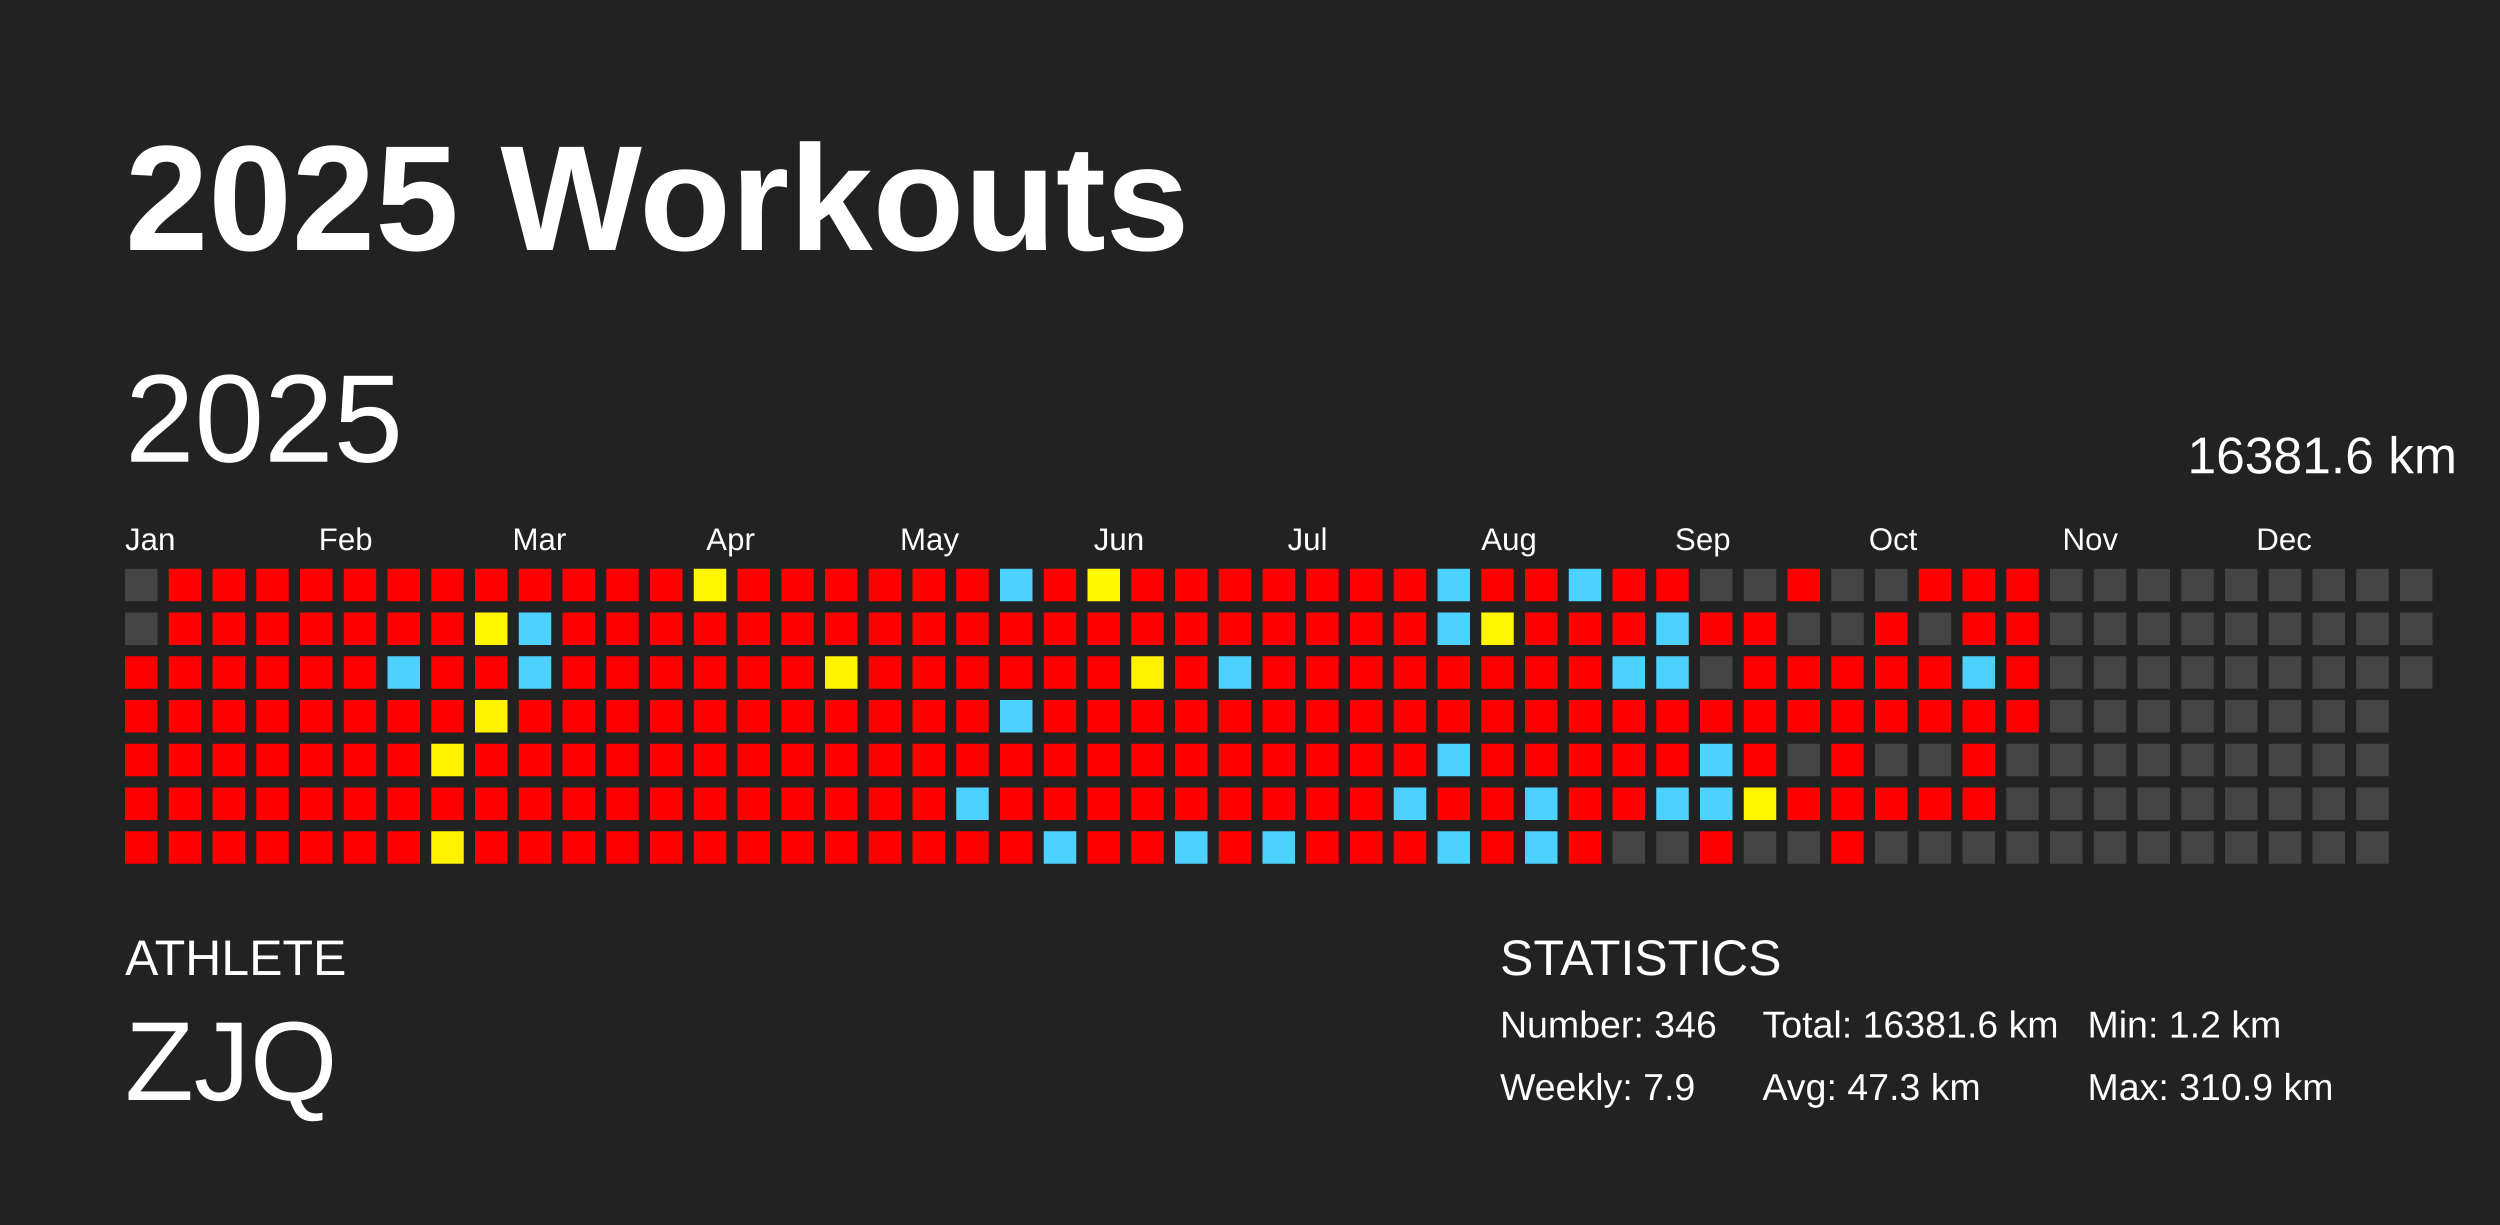
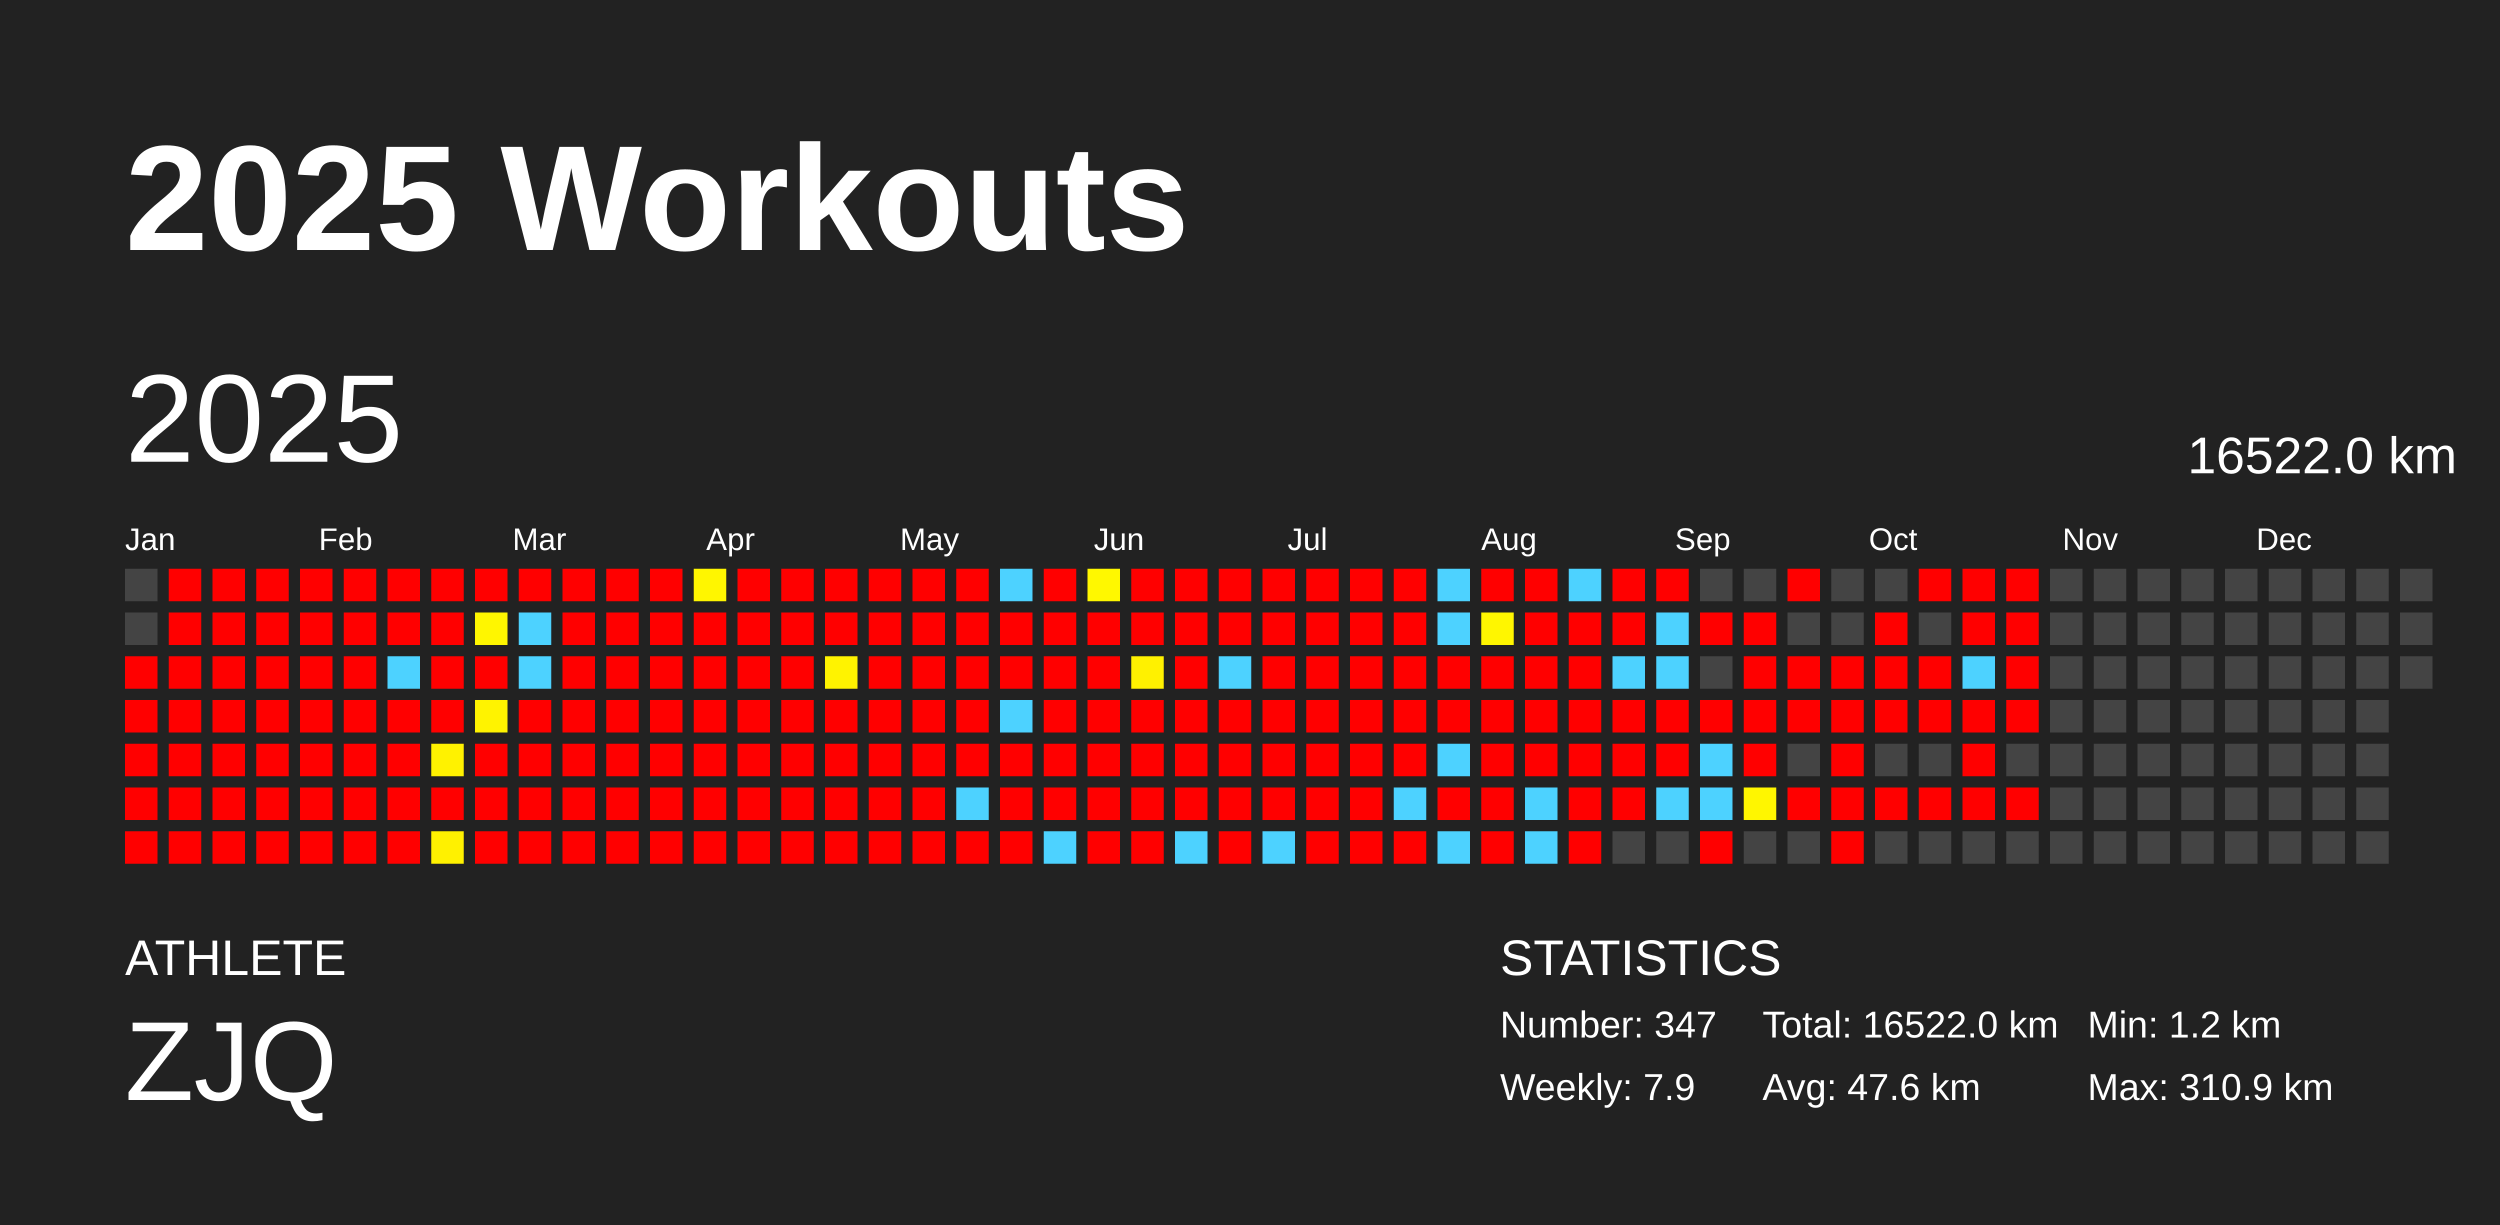
<svg xmlns="http://www.w3.org/2000/svg" baseProfile="full" height="98mm" version="1.1" viewBox="0,0,200,98" width="200mm">
  <defs />
  <rect fill="#222222" height="98" width="200" x="0" y="0" />
  <text fill="#FFFFFF" style="font-size:12px; font-family:Arial; font-weight:bold;" x="10" y="20">2025 Workouts</text>
  <text fill="#FFFFFF" style="font-size:4px; font-family:Arial" x="10" y="78">ATHLETE</text>
  <text fill="#FFFFFF" style="font-size:9px; font-family:Arial" x="10" y="88">ZJQ</text>
  <text fill="#FFFFFF" style="font-size:4px; font-family:Arial" x="120" y="78">STATISTICS</text>
-   <text fill="#FFFFFF" style="font-size:3px; font-family:Arial" x="120" y="83">Number: 346</text>
+   <text fill="#FFFFFF" style="font-size:3px; font-family:Arial" x="120" y="83">Number: 347</text>
  <text fill="#FFFFFF" style="font-size:3px; font-family:Arial" x="120" y="88">Weekly: 7.9</text>
-   <text fill="#FFFFFF" style="font-size:3px; font-family:Arial" x="141" y="83">Total: 16381.6 km</text>
-   <text fill="#FFFFFF" style="font-size:3px; font-family:Arial" x="141" y="88">Avg: 47.3 km</text>
+   <text fill="#FFFFFF" style="font-size:3px; font-family:Arial" x="141" y="83">Total: 16522.0 km</text>
+   <text fill="#FFFFFF" style="font-size:3px; font-family:Arial" x="141" y="88">Avg: 47.6 km</text>
  <text fill="#FFFFFF" style="font-size:3px; font-family:Arial" x="167" y="83">Min: 1.2 km</text>
  <text fill="#FFFFFF" style="font-size:3px; font-family:Arial" x="167" y="88">Max: 310.9 km</text>
  <text dominant-baseline="hanging" fill="#FFFFFF" style="font-size:10.0px; font-family:Arial;" x="10" y="30">2025</text>
-   <text dominant-baseline="hanging" fill="#FFFFFF" style="font-size:4.125px; font-family:Arial;" x="175" y="35">16381.6 km</text>
+   <text dominant-baseline="hanging" fill="#FFFFFF" style="font-size:4.125px; font-family:Arial;" x="175" y="35">16522.0 km</text>
  <text fill="#FFFFFF" style="font-size:2.5px; font-family:Arial" x="10.0" y="44">Jan</text>
  <text fill="#FFFFFF" style="font-size:2.5px; font-family:Arial" x="25.5" y="44">Feb</text>
  <text fill="#FFFFFF" style="font-size:2.5px; font-family:Arial" x="41.0" y="44">Mar</text>
  <text fill="#FFFFFF" style="font-size:2.5px; font-family:Arial" x="56.5" y="44">Apr</text>
  <text fill="#FFFFFF" style="font-size:2.5px; font-family:Arial" x="72.0" y="44">May</text>
  <text fill="#FFFFFF" style="font-size:2.5px; font-family:Arial" x="87.5" y="44">Jun</text>
  <text fill="#FFFFFF" style="font-size:2.5px; font-family:Arial" x="103.0" y="44">Jul</text>
  <text fill="#FFFFFF" style="font-size:2.5px; font-family:Arial" x="118.5" y="44">Aug</text>
  <text fill="#FFFFFF" style="font-size:2.5px; font-family:Arial" x="134.0" y="44">Sep</text>
  <text fill="#FFFFFF" style="font-size:2.5px; font-family:Arial" x="149.5" y="44">Oct</text>
  <text fill="#FFFFFF" style="font-size:2.5px; font-family:Arial" x="165.0" y="44">Nov</text>
  <text fill="#FFFFFF" style="font-size:2.5px; font-family:Arial" x="180.5" y="44">Dec</text>
  <rect fill="#444444" height="2.6" width="2.6" x="10.0" y="45.5" />
  <rect fill="#444444" height="2.6" width="2.6" x="10.0" y="49.0" />
  <rect fill="red" height="2.6" width="2.6" x="10.0" y="52.5" />
  <rect fill="red" height="2.6" width="2.6" x="10.0" y="56.0" />
  <rect fill="red" height="2.6" width="2.6" x="10.0" y="59.5" />
  <rect fill="red" height="2.6" width="2.6" x="10.0" y="63.0" />
  <rect fill="red" height="2.6" width="2.6" x="10.0" y="66.5" />
  <rect fill="red" height="2.6" width="2.6" x="13.5" y="45.5" />
  <rect fill="red" height="2.6" width="2.6" x="13.5" y="49.0" />
  <rect fill="red" height="2.6" width="2.6" x="13.5" y="52.5" />
  <rect fill="red" height="2.6" width="2.6" x="13.5" y="56.0" />
  <rect fill="red" height="2.6" width="2.6" x="13.5" y="59.5" />
  <rect fill="red" height="2.6" width="2.6" x="13.5" y="63.0" />
  <rect fill="red" height="2.6" width="2.6" x="13.5" y="66.5" />
  <rect fill="red" height="2.6" width="2.6" x="17.0" y="45.5" />
  <rect fill="red" height="2.6" width="2.6" x="17.0" y="49.0" />
  <rect fill="red" height="2.6" width="2.6" x="17.0" y="52.5" />
  <rect fill="red" height="2.6" width="2.6" x="17.0" y="56.0" />
  <rect fill="red" height="2.6" width="2.6" x="17.0" y="59.5" />
  <rect fill="red" height="2.6" width="2.6" x="17.0" y="63.0" />
  <rect fill="red" height="2.6" width="2.6" x="17.0" y="66.5" />
  <rect fill="red" height="2.6" width="2.6" x="20.5" y="45.5" />
  <rect fill="red" height="2.6" width="2.6" x="20.5" y="49.0" />
  <rect fill="red" height="2.6" width="2.6" x="20.5" y="52.5" />
  <rect fill="red" height="2.6" width="2.6" x="20.5" y="56.0" />
  <rect fill="red" height="2.6" width="2.6" x="20.5" y="59.5" />
  <rect fill="red" height="2.6" width="2.6" x="20.5" y="63.0" />
  <rect fill="red" height="2.6" width="2.6" x="20.5" y="66.5" />
  <rect fill="red" height="2.6" width="2.6" x="24.0" y="45.5" />
  <rect fill="red" height="2.6" width="2.6" x="24.0" y="49.0" />
  <rect fill="red" height="2.6" width="2.6" x="24.0" y="52.5" />
  <rect fill="red" height="2.6" width="2.6" x="24.0" y="56.0" />
  <rect fill="red" height="2.6" width="2.6" x="24.0" y="59.5" />
  <rect fill="red" height="2.6" width="2.6" x="24.0" y="63.0" />
  <rect fill="red" height="2.6" width="2.6" x="24.0" y="66.5" />
  <rect fill="red" height="2.6" width="2.6" x="27.5" y="45.5" />
  <rect fill="red" height="2.6" width="2.6" x="27.5" y="49.0" />
  <rect fill="red" height="2.6" width="2.6" x="27.5" y="52.5" />
  <rect fill="red" height="2.6" width="2.6" x="27.5" y="56.0" />
  <rect fill="red" height="2.6" width="2.6" x="27.5" y="59.5" />
  <rect fill="red" height="2.6" width="2.6" x="27.5" y="63.0" />
  <rect fill="red" height="2.6" width="2.6" x="27.5" y="66.5" />
  <rect fill="red" height="2.6" width="2.6" x="31.0" y="45.5" />
  <rect fill="red" height="2.6" width="2.6" x="31.0" y="49.0" />
  <rect fill="#4dd2ff" height="2.6" width="2.6" x="31.0" y="52.5" />
  <rect fill="red" height="2.6" width="2.6" x="31.0" y="56.0" />
  <rect fill="red" height="2.6" width="2.6" x="31.0" y="59.5" />
  <rect fill="red" height="2.6" width="2.6" x="31.0" y="63.0" />
  <rect fill="red" height="2.6" width="2.6" x="31.0" y="66.5" />
  <rect fill="red" height="2.6" width="2.6" x="34.5" y="45.5" />
  <rect fill="red" height="2.6" width="2.6" x="34.5" y="49.0" />
  <rect fill="red" height="2.6" width="2.6" x="34.5" y="52.5" />
  <rect fill="red" height="2.6" width="2.6" x="34.5" y="56.0" />
  <rect fill="#fff200" height="2.6" width="2.6" x="34.5" y="59.5" />
  <rect fill="red" height="2.6" width="2.6" x="34.5" y="63.0" />
  <rect fill="#fff100" height="2.6" width="2.6" x="34.5" y="66.5" />
  <rect fill="red" height="2.6" width="2.6" x="38.0" y="45.5" />
  <rect fill="#fff600" height="2.6" width="2.6" x="38.0" y="49.0" />
  <rect fill="red" height="2.6" width="2.6" x="38.0" y="52.5" />
  <rect fill="#fff300" height="2.6" width="2.6" x="38.0" y="56.0" />
  <rect fill="red" height="2.6" width="2.6" x="38.0" y="59.5" />
  <rect fill="red" height="2.6" width="2.6" x="38.0" y="63.0" />
  <rect fill="red" height="2.6" width="2.6" x="38.0" y="66.5" />
  <rect fill="red" height="2.6" width="2.6" x="41.5" y="45.5" />
  <rect fill="#4dd2ff" height="2.6" width="2.6" x="41.5" y="49.0" />
  <rect fill="#4dd2ff" height="2.6" width="2.6" x="41.5" y="52.5" />
  <rect fill="red" height="2.6" width="2.6" x="41.5" y="56.0" />
  <rect fill="red" height="2.6" width="2.6" x="41.5" y="59.5" />
  <rect fill="red" height="2.6" width="2.6" x="41.5" y="63.0" />
  <rect fill="red" height="2.6" width="2.6" x="41.5" y="66.5" />
  <rect fill="red" height="2.6" width="2.6" x="45.0" y="45.5" />
  <rect fill="red" height="2.6" width="2.6" x="45.0" y="49.0" />
  <rect fill="red" height="2.6" width="2.6" x="45.0" y="52.5" />
  <rect fill="red" height="2.6" width="2.6" x="45.0" y="56.0" />
  <rect fill="red" height="2.6" width="2.6" x="45.0" y="59.5" />
  <rect fill="red" height="2.6" width="2.6" x="45.0" y="63.0" />
  <rect fill="red" height="2.6" width="2.6" x="45.0" y="66.5" />
  <rect fill="red" height="2.6" width="2.6" x="48.5" y="45.5" />
  <rect fill="red" height="2.6" width="2.6" x="48.5" y="49.0" />
  <rect fill="red" height="2.6" width="2.6" x="48.5" y="52.5" />
  <rect fill="red" height="2.6" width="2.6" x="48.5" y="56.0" />
  <rect fill="red" height="2.6" width="2.6" x="48.5" y="59.5" />
  <rect fill="red" height="2.6" width="2.6" x="48.5" y="63.0" />
  <rect fill="red" height="2.6" width="2.6" x="48.5" y="66.5" />
  <rect fill="red" height="2.6" width="2.6" x="52.0" y="45.5" />
  <rect fill="red" height="2.6" width="2.6" x="52.0" y="49.0" />
  <rect fill="red" height="2.6" width="2.6" x="52.0" y="52.5" />
  <rect fill="red" height="2.6" width="2.6" x="52.0" y="56.0" />
  <rect fill="red" height="2.6" width="2.6" x="52.0" y="59.5" />
  <rect fill="red" height="2.6" width="2.6" x="52.0" y="63.0" />
  <rect fill="red" height="2.6" width="2.6" x="52.0" y="66.5" />
  <rect fill="#fff600" height="2.6" width="2.6" x="55.5" y="45.5" />
  <rect fill="red" height="2.6" width="2.6" x="55.5" y="49.0" />
  <rect fill="red" height="2.6" width="2.6" x="55.5" y="52.5" />
  <rect fill="red" height="2.6" width="2.6" x="55.5" y="56.0" />
  <rect fill="red" height="2.6" width="2.6" x="55.5" y="59.5" />
  <rect fill="red" height="2.6" width="2.6" x="55.5" y="63.0" />
  <rect fill="red" height="2.6" width="2.6" x="55.5" y="66.5" />
  <rect fill="red" height="2.6" width="2.6" x="59.0" y="45.5" />
  <rect fill="red" height="2.6" width="2.6" x="59.0" y="49.0" />
  <rect fill="red" height="2.6" width="2.6" x="59.0" y="52.5" />
  <rect fill="red" height="2.6" width="2.6" x="59.0" y="56.0" />
  <rect fill="red" height="2.6" width="2.6" x="59.0" y="59.5" />
  <rect fill="red" height="2.6" width="2.6" x="59.0" y="63.0" />
  <rect fill="red" height="2.6" width="2.6" x="59.0" y="66.5" />
  <rect fill="red" height="2.6" width="2.6" x="62.5" y="45.5" />
  <rect fill="red" height="2.6" width="2.6" x="62.5" y="49.0" />
  <rect fill="red" height="2.6" width="2.6" x="62.5" y="52.5" />
  <rect fill="red" height="2.6" width="2.6" x="62.5" y="56.0" />
  <rect fill="red" height="2.6" width="2.6" x="62.5" y="59.5" />
  <rect fill="red" height="2.6" width="2.6" x="62.5" y="63.0" />
  <rect fill="red" height="2.6" width="2.6" x="62.5" y="66.5" />
  <rect fill="red" height="2.6" width="2.6" x="66.0" y="45.5" />
  <rect fill="red" height="2.6" width="2.6" x="66.0" y="49.0" />
  <rect fill="#fff300" height="2.6" width="2.6" x="66.0" y="52.5" />
  <rect fill="red" height="2.6" width="2.6" x="66.0" y="56.0" />
  <rect fill="red" height="2.6" width="2.6" x="66.0" y="59.5" />
  <rect fill="red" height="2.6" width="2.6" x="66.0" y="63.0" />
  <rect fill="red" height="2.6" width="2.6" x="66.0" y="66.5" />
  <rect fill="red" height="2.6" width="2.6" x="69.5" y="45.5" />
  <rect fill="red" height="2.6" width="2.6" x="69.5" y="49.0" />
  <rect fill="red" height="2.6" width="2.6" x="69.5" y="52.5" />
  <rect fill="red" height="2.6" width="2.6" x="69.5" y="56.0" />
  <rect fill="red" height="2.6" width="2.6" x="69.5" y="59.5" />
  <rect fill="red" height="2.6" width="2.6" x="69.5" y="63.0" />
  <rect fill="red" height="2.6" width="2.6" x="69.5" y="66.5" />
  <rect fill="red" height="2.6" width="2.6" x="73.0" y="45.5" />
  <rect fill="red" height="2.6" width="2.6" x="73.0" y="49.0" />
  <rect fill="red" height="2.6" width="2.6" x="73.0" y="52.5" />
  <rect fill="red" height="2.6" width="2.6" x="73.0" y="56.0" />
  <rect fill="red" height="2.6" width="2.6" x="73.0" y="59.5" />
  <rect fill="red" height="2.6" width="2.6" x="73.0" y="63.0" />
  <rect fill="red" height="2.6" width="2.6" x="73.0" y="66.5" />
  <rect fill="red" height="2.6" width="2.6" x="76.5" y="45.5" />
  <rect fill="red" height="2.6" width="2.6" x="76.5" y="49.0" />
  <rect fill="red" height="2.6" width="2.6" x="76.5" y="52.5" />
  <rect fill="red" height="2.6" width="2.6" x="76.5" y="56.0" />
  <rect fill="red" height="2.6" width="2.6" x="76.5" y="59.5" />
  <rect fill="#4dd2ff" height="2.6" width="2.6" x="76.5" y="63.0" />
  <rect fill="red" height="2.6" width="2.6" x="76.5" y="66.5" />
  <rect fill="#4dd2ff" height="2.6" width="2.6" x="80.0" y="45.5" />
  <rect fill="red" height="2.6" width="2.6" x="80.0" y="49.0" />
  <rect fill="red" height="2.6" width="2.6" x="80.0" y="52.5" />
  <rect fill="#4dd2ff" height="2.6" width="2.6" x="80.0" y="56.0" />
  <rect fill="red" height="2.6" width="2.6" x="80.0" y="59.5" />
  <rect fill="red" height="2.6" width="2.6" x="80.0" y="63.0" />
  <rect fill="red" height="2.6" width="2.6" x="80.0" y="66.5" />
  <rect fill="red" height="2.6" width="2.6" x="83.5" y="45.5" />
  <rect fill="red" height="2.6" width="2.6" x="83.5" y="49.0" />
  <rect fill="red" height="2.6" width="2.6" x="83.5" y="52.5" />
  <rect fill="red" height="2.6" width="2.6" x="83.5" y="56.0" />
  <rect fill="red" height="2.6" width="2.6" x="83.5" y="59.5" />
  <rect fill="red" height="2.6" width="2.6" x="83.5" y="63.0" />
  <rect fill="#4dd2ff" height="2.6" width="2.6" x="83.5" y="66.5" />
  <rect fill="#fff800" height="2.6" width="2.6" x="87.0" y="45.5" />
  <rect fill="red" height="2.6" width="2.6" x="87.0" y="49.0" />
  <rect fill="red" height="2.6" width="2.6" x="87.0" y="52.5" />
  <rect fill="red" height="2.6" width="2.6" x="87.0" y="56.0" />
  <rect fill="red" height="2.6" width="2.6" x="87.0" y="59.5" />
  <rect fill="red" height="2.6" width="2.6" x="87.0" y="63.0" />
  <rect fill="red" height="2.6" width="2.6" x="87.0" y="66.5" />
  <rect fill="red" height="2.6" width="2.6" x="90.5" y="45.5" />
  <rect fill="red" height="2.6" width="2.6" x="90.5" y="49.0" />
  <rect fill="#fff100" height="2.6" width="2.6" x="90.5" y="52.5" />
  <rect fill="red" height="2.6" width="2.6" x="90.5" y="56.0" />
  <rect fill="red" height="2.6" width="2.6" x="90.5" y="59.5" />
  <rect fill="red" height="2.6" width="2.6" x="90.5" y="63.0" />
  <rect fill="red" height="2.6" width="2.6" x="90.5" y="66.5" />
  <rect fill="red" height="2.6" width="2.6" x="94.0" y="45.5" />
  <rect fill="red" height="2.6" width="2.6" x="94.0" y="49.0" />
  <rect fill="red" height="2.6" width="2.6" x="94.0" y="52.5" />
  <rect fill="red" height="2.6" width="2.6" x="94.0" y="56.0" />
  <rect fill="red" height="2.6" width="2.6" x="94.0" y="59.5" />
  <rect fill="red" height="2.6" width="2.6" x="94.0" y="63.0" />
  <rect fill="#4dd2ff" height="2.6" width="2.6" x="94.0" y="66.5" />
  <rect fill="red" height="2.6" width="2.6" x="97.5" y="45.5" />
  <rect fill="red" height="2.6" width="2.6" x="97.5" y="49.0" />
  <rect fill="#4dd2ff" height="2.6" width="2.6" x="97.5" y="52.5" />
  <rect fill="red" height="2.6" width="2.6" x="97.5" y="56.0" />
  <rect fill="red" height="2.6" width="2.6" x="97.5" y="59.5" />
  <rect fill="red" height="2.6" width="2.6" x="97.5" y="63.0" />
  <rect fill="red" height="2.6" width="2.6" x="97.5" y="66.5" />
  <rect fill="red" height="2.6" width="2.6" x="101.0" y="45.5" />
  <rect fill="red" height="2.6" width="2.6" x="101.0" y="49.0" />
  <rect fill="red" height="2.6" width="2.6" x="101.0" y="52.5" />
  <rect fill="red" height="2.6" width="2.6" x="101.0" y="56.0" />
  <rect fill="red" height="2.6" width="2.6" x="101.0" y="59.5" />
  <rect fill="red" height="2.6" width="2.6" x="101.0" y="63.0" />
  <rect fill="#4dd2ff" height="2.6" width="2.6" x="101.0" y="66.5" />
  <rect fill="red" height="2.6" width="2.6" x="104.5" y="45.5" />
  <rect fill="red" height="2.6" width="2.6" x="104.5" y="49.0" />
  <rect fill="red" height="2.6" width="2.6" x="104.5" y="52.5" />
  <rect fill="red" height="2.6" width="2.6" x="104.5" y="56.0" />
  <rect fill="red" height="2.6" width="2.6" x="104.5" y="59.5" />
  <rect fill="red" height="2.6" width="2.6" x="104.5" y="63.0" />
  <rect fill="red" height="2.6" width="2.6" x="104.5" y="66.5" />
  <rect fill="red" height="2.6" width="2.6" x="108.0" y="45.5" />
  <rect fill="red" height="2.6" width="2.6" x="108.0" y="49.0" />
  <rect fill="red" height="2.6" width="2.6" x="108.0" y="52.5" />
  <rect fill="red" height="2.6" width="2.6" x="108.0" y="56.0" />
  <rect fill="red" height="2.6" width="2.6" x="108.0" y="59.5" />
  <rect fill="red" height="2.6" width="2.6" x="108.0" y="63.0" />
  <rect fill="red" height="2.6" width="2.6" x="108.0" y="66.5" />
  <rect fill="red" height="2.6" width="2.6" x="111.5" y="45.5" />
  <rect fill="red" height="2.6" width="2.6" x="111.5" y="49.0" />
  <rect fill="red" height="2.6" width="2.6" x="111.5" y="52.5" />
  <rect fill="red" height="2.6" width="2.6" x="111.5" y="56.0" />
  <rect fill="red" height="2.6" width="2.6" x="111.5" y="59.5" />
  <rect fill="#4dd2ff" height="2.6" width="2.6" x="111.5" y="63.0" />
  <rect fill="red" height="2.6" width="2.6" x="111.5" y="66.5" />
  <rect fill="#4dd2ff" height="2.6" width="2.6" x="115.0" y="45.5" />
  <rect fill="#4dd2ff" height="2.6" width="2.6" x="115.0" y="49.0" />
  <rect fill="red" height="2.6" width="2.6" x="115.0" y="52.5" />
  <rect fill="red" height="2.6" width="2.6" x="115.0" y="56.0" />
  <rect fill="#4dd2ff" height="2.6" width="2.6" x="115.0" y="59.5" />
  <rect fill="red" height="2.6" width="2.6" x="115.0" y="63.0" />
  <rect fill="#4dd2ff" height="2.6" width="2.6" x="115.0" y="66.5" />
  <rect fill="red" height="2.6" width="2.6" x="118.5" y="45.5" />
  <rect fill="#fff600" height="2.6" width="2.6" x="118.5" y="49.0" />
  <rect fill="red" height="2.6" width="2.6" x="118.5" y="52.5" />
  <rect fill="red" height="2.6" width="2.6" x="118.5" y="56.0" />
  <rect fill="red" height="2.6" width="2.6" x="118.5" y="59.5" />
  <rect fill="red" height="2.6" width="2.6" x="118.5" y="63.0" />
  <rect fill="red" height="2.6" width="2.6" x="118.5" y="66.5" />
  <rect fill="red" height="2.6" width="2.6" x="122.0" y="45.5" />
  <rect fill="red" height="2.6" width="2.6" x="122.0" y="49.0" />
  <rect fill="red" height="2.6" width="2.6" x="122.0" y="52.5" />
  <rect fill="red" height="2.6" width="2.6" x="122.0" y="56.0" />
  <rect fill="red" height="2.6" width="2.6" x="122.0" y="59.5" />
  <rect fill="#4dd2ff" height="2.6" width="2.6" x="122.0" y="63.0" />
  <rect fill="#4dd2ff" height="2.6" width="2.6" x="122.0" y="66.5" />
  <rect fill="#4dd2ff" height="2.6" width="2.6" x="125.5" y="45.5" />
  <rect fill="red" height="2.6" width="2.6" x="125.5" y="49.0" />
  <rect fill="red" height="2.6" width="2.6" x="125.5" y="52.5" />
  <rect fill="red" height="2.6" width="2.6" x="125.5" y="56.0" />
  <rect fill="red" height="2.6" width="2.6" x="125.5" y="59.5" />
  <rect fill="red" height="2.6" width="2.6" x="125.5" y="63.0" />
  <rect fill="red" height="2.6" width="2.6" x="125.5" y="66.5" />
  <rect fill="red" height="2.6" width="2.6" x="129.0" y="45.5" />
  <rect fill="red" height="2.6" width="2.6" x="129.0" y="49.0" />
  <rect fill="#4dd2ff" height="2.6" width="2.6" x="129.0" y="52.5" />
  <rect fill="red" height="2.6" width="2.6" x="129.0" y="56.0" />
  <rect fill="red" height="2.6" width="2.6" x="129.0" y="59.5" />
  <rect fill="red" height="2.6" width="2.6" x="129.0" y="63.0" />
  <rect fill="#444444" height="2.6" width="2.6" x="129.0" y="66.5" />
  <rect fill="red" height="2.6" width="2.6" x="132.5" y="45.5" />
  <rect fill="#4dd2ff" height="2.6" width="2.6" x="132.5" y="49.0" />
  <rect fill="#4dd2ff" height="2.6" width="2.6" x="132.5" y="52.5" />
  <rect fill="red" height="2.6" width="2.6" x="132.5" y="56.0" />
  <rect fill="red" height="2.6" width="2.6" x="132.5" y="59.5" />
  <rect fill="#4dd2ff" height="2.6" width="2.6" x="132.5" y="63.0" />
  <rect fill="#444444" height="2.6" width="2.6" x="132.5" y="66.5" />
  <rect fill="#444444" height="2.6" width="2.6" x="136.0" y="45.5" />
  <rect fill="red" height="2.6" width="2.6" x="136.0" y="49.0" />
  <rect fill="#444444" height="2.6" width="2.6" x="136.0" y="52.5" />
  <rect fill="red" height="2.6" width="2.6" x="136.0" y="56.0" />
  <rect fill="#4dd2ff" height="2.6" width="2.6" x="136.0" y="59.5" />
  <rect fill="#4dd2ff" height="2.6" width="2.6" x="136.0" y="63.0" />
  <rect fill="red" height="2.6" width="2.6" x="136.0" y="66.5" />
  <rect fill="#444444" height="2.6" width="2.6" x="139.5" y="45.5" />
  <rect fill="red" height="2.6" width="2.6" x="139.5" y="49.0" />
  <rect fill="red" height="2.6" width="2.6" x="139.5" y="52.5" />
  <rect fill="red" height="2.6" width="2.6" x="139.5" y="56.0" />
  <rect fill="red" height="2.6" width="2.6" x="139.5" y="59.5" />
  <rect fill="#fff600" height="2.6" width="2.6" x="139.5" y="63.0" />
  <rect fill="#444444" height="2.6" width="2.6" x="139.5" y="66.5" />
  <rect fill="red" height="2.6" width="2.6" x="143.0" y="45.5" />
  <rect fill="#444444" height="2.6" width="2.6" x="143.0" y="49.0" />
  <rect fill="red" height="2.6" width="2.6" x="143.0" y="52.5" />
  <rect fill="red" height="2.6" width="2.6" x="143.0" y="56.0" />
  <rect fill="#444444" height="2.6" width="2.6" x="143.0" y="59.5" />
  <rect fill="red" height="2.6" width="2.6" x="143.0" y="63.0" />
  <rect fill="#444444" height="2.6" width="2.6" x="143.0" y="66.5" />
  <rect fill="#444444" height="2.6" width="2.6" x="146.5" y="45.5" />
  <rect fill="#444444" height="2.6" width="2.6" x="146.5" y="49.0" />
  <rect fill="red" height="2.6" width="2.6" x="146.5" y="52.5" />
  <rect fill="red" height="2.6" width="2.6" x="146.5" y="56.0" />
  <rect fill="red" height="2.6" width="2.6" x="146.5" y="59.5" />
  <rect fill="red" height="2.6" width="2.6" x="146.5" y="63.0" />
  <rect fill="red" height="2.6" width="2.6" x="146.5" y="66.5" />
  <rect fill="#444444" height="2.6" width="2.6" x="150.0" y="45.5" />
  <rect fill="red" height="2.6" width="2.6" x="150.0" y="49.0" />
  <rect fill="red" height="2.6" width="2.6" x="150.0" y="52.5" />
  <rect fill="red" height="2.6" width="2.6" x="150.0" y="56.0" />
  <rect fill="#444444" height="2.6" width="2.6" x="150.0" y="59.5" />
  <rect fill="red" height="2.6" width="2.6" x="150.0" y="63.0" />
  <rect fill="#444444" height="2.6" width="2.6" x="150.0" y="66.5" />
  <rect fill="red" height="2.6" width="2.6" x="153.5" y="45.5" />
  <rect fill="#444444" height="2.6" width="2.6" x="153.5" y="49.0" />
  <rect fill="red" height="2.6" width="2.6" x="153.5" y="52.5" />
  <rect fill="red" height="2.6" width="2.6" x="153.5" y="56.0" />
  <rect fill="#444444" height="2.6" width="2.6" x="153.5" y="59.5" />
  <rect fill="red" height="2.6" width="2.6" x="153.5" y="63.0" />
  <rect fill="#444444" height="2.6" width="2.6" x="153.5" y="66.5" />
  <rect fill="red" height="2.6" width="2.6" x="157.0" y="45.5" />
  <rect fill="red" height="2.6" width="2.6" x="157.0" y="49.0" />
  <rect fill="#4dd2ff" height="2.6" width="2.6" x="157.0" y="52.5" />
  <rect fill="red" height="2.6" width="2.6" x="157.0" y="56.0" />
  <rect fill="red" height="2.6" width="2.6" x="157.0" y="59.5" />
  <rect fill="red" height="2.6" width="2.6" x="157.0" y="63.0" />
  <rect fill="#444444" height="2.6" width="2.6" x="157.0" y="66.5" />
  <rect fill="red" height="2.6" width="2.6" x="160.5" y="45.5" />
  <rect fill="red" height="2.6" width="2.6" x="160.5" y="49.0" />
  <rect fill="red" height="2.6" width="2.6" x="160.5" y="52.5" />
  <rect fill="red" height="2.6" width="2.6" x="160.5" y="56.0" />
  <rect fill="#444444" height="2.6" width="2.6" x="160.5" y="59.5" />
-   <rect fill="#444444" height="2.6" width="2.6" x="160.5" y="63.0" />
+   <rect fill="red" height="2.6" width="2.6" x="160.5" y="63.0" />
  <rect fill="#444444" height="2.6" width="2.6" x="160.5" y="66.5" />
  <rect fill="#444444" height="2.6" width="2.6" x="164.0" y="45.5" />
  <rect fill="#444444" height="2.6" width="2.6" x="164.0" y="49.0" />
  <rect fill="#444444" height="2.6" width="2.6" x="164.0" y="52.5" />
  <rect fill="#444444" height="2.6" width="2.6" x="164.0" y="56.0" />
  <rect fill="#444444" height="2.6" width="2.6" x="164.0" y="59.5" />
  <rect fill="#444444" height="2.6" width="2.6" x="164.0" y="63.0" />
  <rect fill="#444444" height="2.6" width="2.6" x="164.0" y="66.5" />
  <rect fill="#444444" height="2.6" width="2.6" x="167.5" y="45.5" />
  <rect fill="#444444" height="2.6" width="2.6" x="167.5" y="49.0" />
  <rect fill="#444444" height="2.6" width="2.6" x="167.5" y="52.5" />
  <rect fill="#444444" height="2.6" width="2.6" x="167.5" y="56.0" />
  <rect fill="#444444" height="2.6" width="2.6" x="167.5" y="59.5" />
  <rect fill="#444444" height="2.6" width="2.6" x="167.5" y="63.0" />
  <rect fill="#444444" height="2.6" width="2.6" x="167.5" y="66.5" />
  <rect fill="#444444" height="2.6" width="2.6" x="171.0" y="45.5" />
  <rect fill="#444444" height="2.6" width="2.6" x="171.0" y="49.0" />
  <rect fill="#444444" height="2.6" width="2.6" x="171.0" y="52.5" />
  <rect fill="#444444" height="2.6" width="2.6" x="171.0" y="56.0" />
  <rect fill="#444444" height="2.6" width="2.6" x="171.0" y="59.5" />
  <rect fill="#444444" height="2.6" width="2.6" x="171.0" y="63.0" />
  <rect fill="#444444" height="2.6" width="2.6" x="171.0" y="66.5" />
  <rect fill="#444444" height="2.6" width="2.6" x="174.5" y="45.5" />
  <rect fill="#444444" height="2.6" width="2.6" x="174.5" y="49.0" />
  <rect fill="#444444" height="2.6" width="2.6" x="174.5" y="52.5" />
  <rect fill="#444444" height="2.6" width="2.6" x="174.5" y="56.0" />
  <rect fill="#444444" height="2.6" width="2.6" x="174.5" y="59.5" />
  <rect fill="#444444" height="2.6" width="2.6" x="174.5" y="63.0" />
  <rect fill="#444444" height="2.6" width="2.6" x="174.5" y="66.5" />
  <rect fill="#444444" height="2.6" width="2.6" x="178.0" y="45.5" />
  <rect fill="#444444" height="2.6" width="2.6" x="178.0" y="49.0" />
  <rect fill="#444444" height="2.6" width="2.6" x="178.0" y="52.5" />
  <rect fill="#444444" height="2.6" width="2.6" x="178.0" y="56.0" />
  <rect fill="#444444" height="2.6" width="2.6" x="178.0" y="59.5" />
  <rect fill="#444444" height="2.6" width="2.6" x="178.0" y="63.0" />
  <rect fill="#444444" height="2.6" width="2.6" x="178.0" y="66.5" />
  <rect fill="#444444" height="2.6" width="2.6" x="181.5" y="45.5" />
  <rect fill="#444444" height="2.6" width="2.6" x="181.5" y="49.0" />
  <rect fill="#444444" height="2.6" width="2.6" x="181.5" y="52.5" />
  <rect fill="#444444" height="2.6" width="2.6" x="181.5" y="56.0" />
  <rect fill="#444444" height="2.6" width="2.6" x="181.5" y="59.5" />
  <rect fill="#444444" height="2.6" width="2.6" x="181.5" y="63.0" />
  <rect fill="#444444" height="2.6" width="2.6" x="181.5" y="66.5" />
  <rect fill="#444444" height="2.6" width="2.6" x="185.0" y="45.5" />
  <rect fill="#444444" height="2.6" width="2.6" x="185.0" y="49.0" />
  <rect fill="#444444" height="2.6" width="2.6" x="185.0" y="52.5" />
  <rect fill="#444444" height="2.6" width="2.6" x="185.0" y="56.0" />
  <rect fill="#444444" height="2.6" width="2.6" x="185.0" y="59.5" />
  <rect fill="#444444" height="2.6" width="2.6" x="185.0" y="63.0" />
  <rect fill="#444444" height="2.6" width="2.6" x="185.0" y="66.5" />
  <rect fill="#444444" height="2.6" width="2.6" x="188.5" y="45.5" />
  <rect fill="#444444" height="2.6" width="2.6" x="188.5" y="49.0" />
  <rect fill="#444444" height="2.6" width="2.6" x="188.5" y="52.5" />
  <rect fill="#444444" height="2.6" width="2.6" x="188.5" y="56.0" />
  <rect fill="#444444" height="2.6" width="2.6" x="188.5" y="59.5" />
  <rect fill="#444444" height="2.6" width="2.6" x="188.5" y="63.0" />
  <rect fill="#444444" height="2.6" width="2.6" x="188.5" y="66.5" />
  <rect fill="#444444" height="2.6" width="2.6" x="192.0" y="45.5" />
  <rect fill="#444444" height="2.6" width="2.6" x="192.0" y="49.0" />
  <rect fill="#444444" height="2.6" width="2.6" x="192.0" y="52.5" />
</svg>
